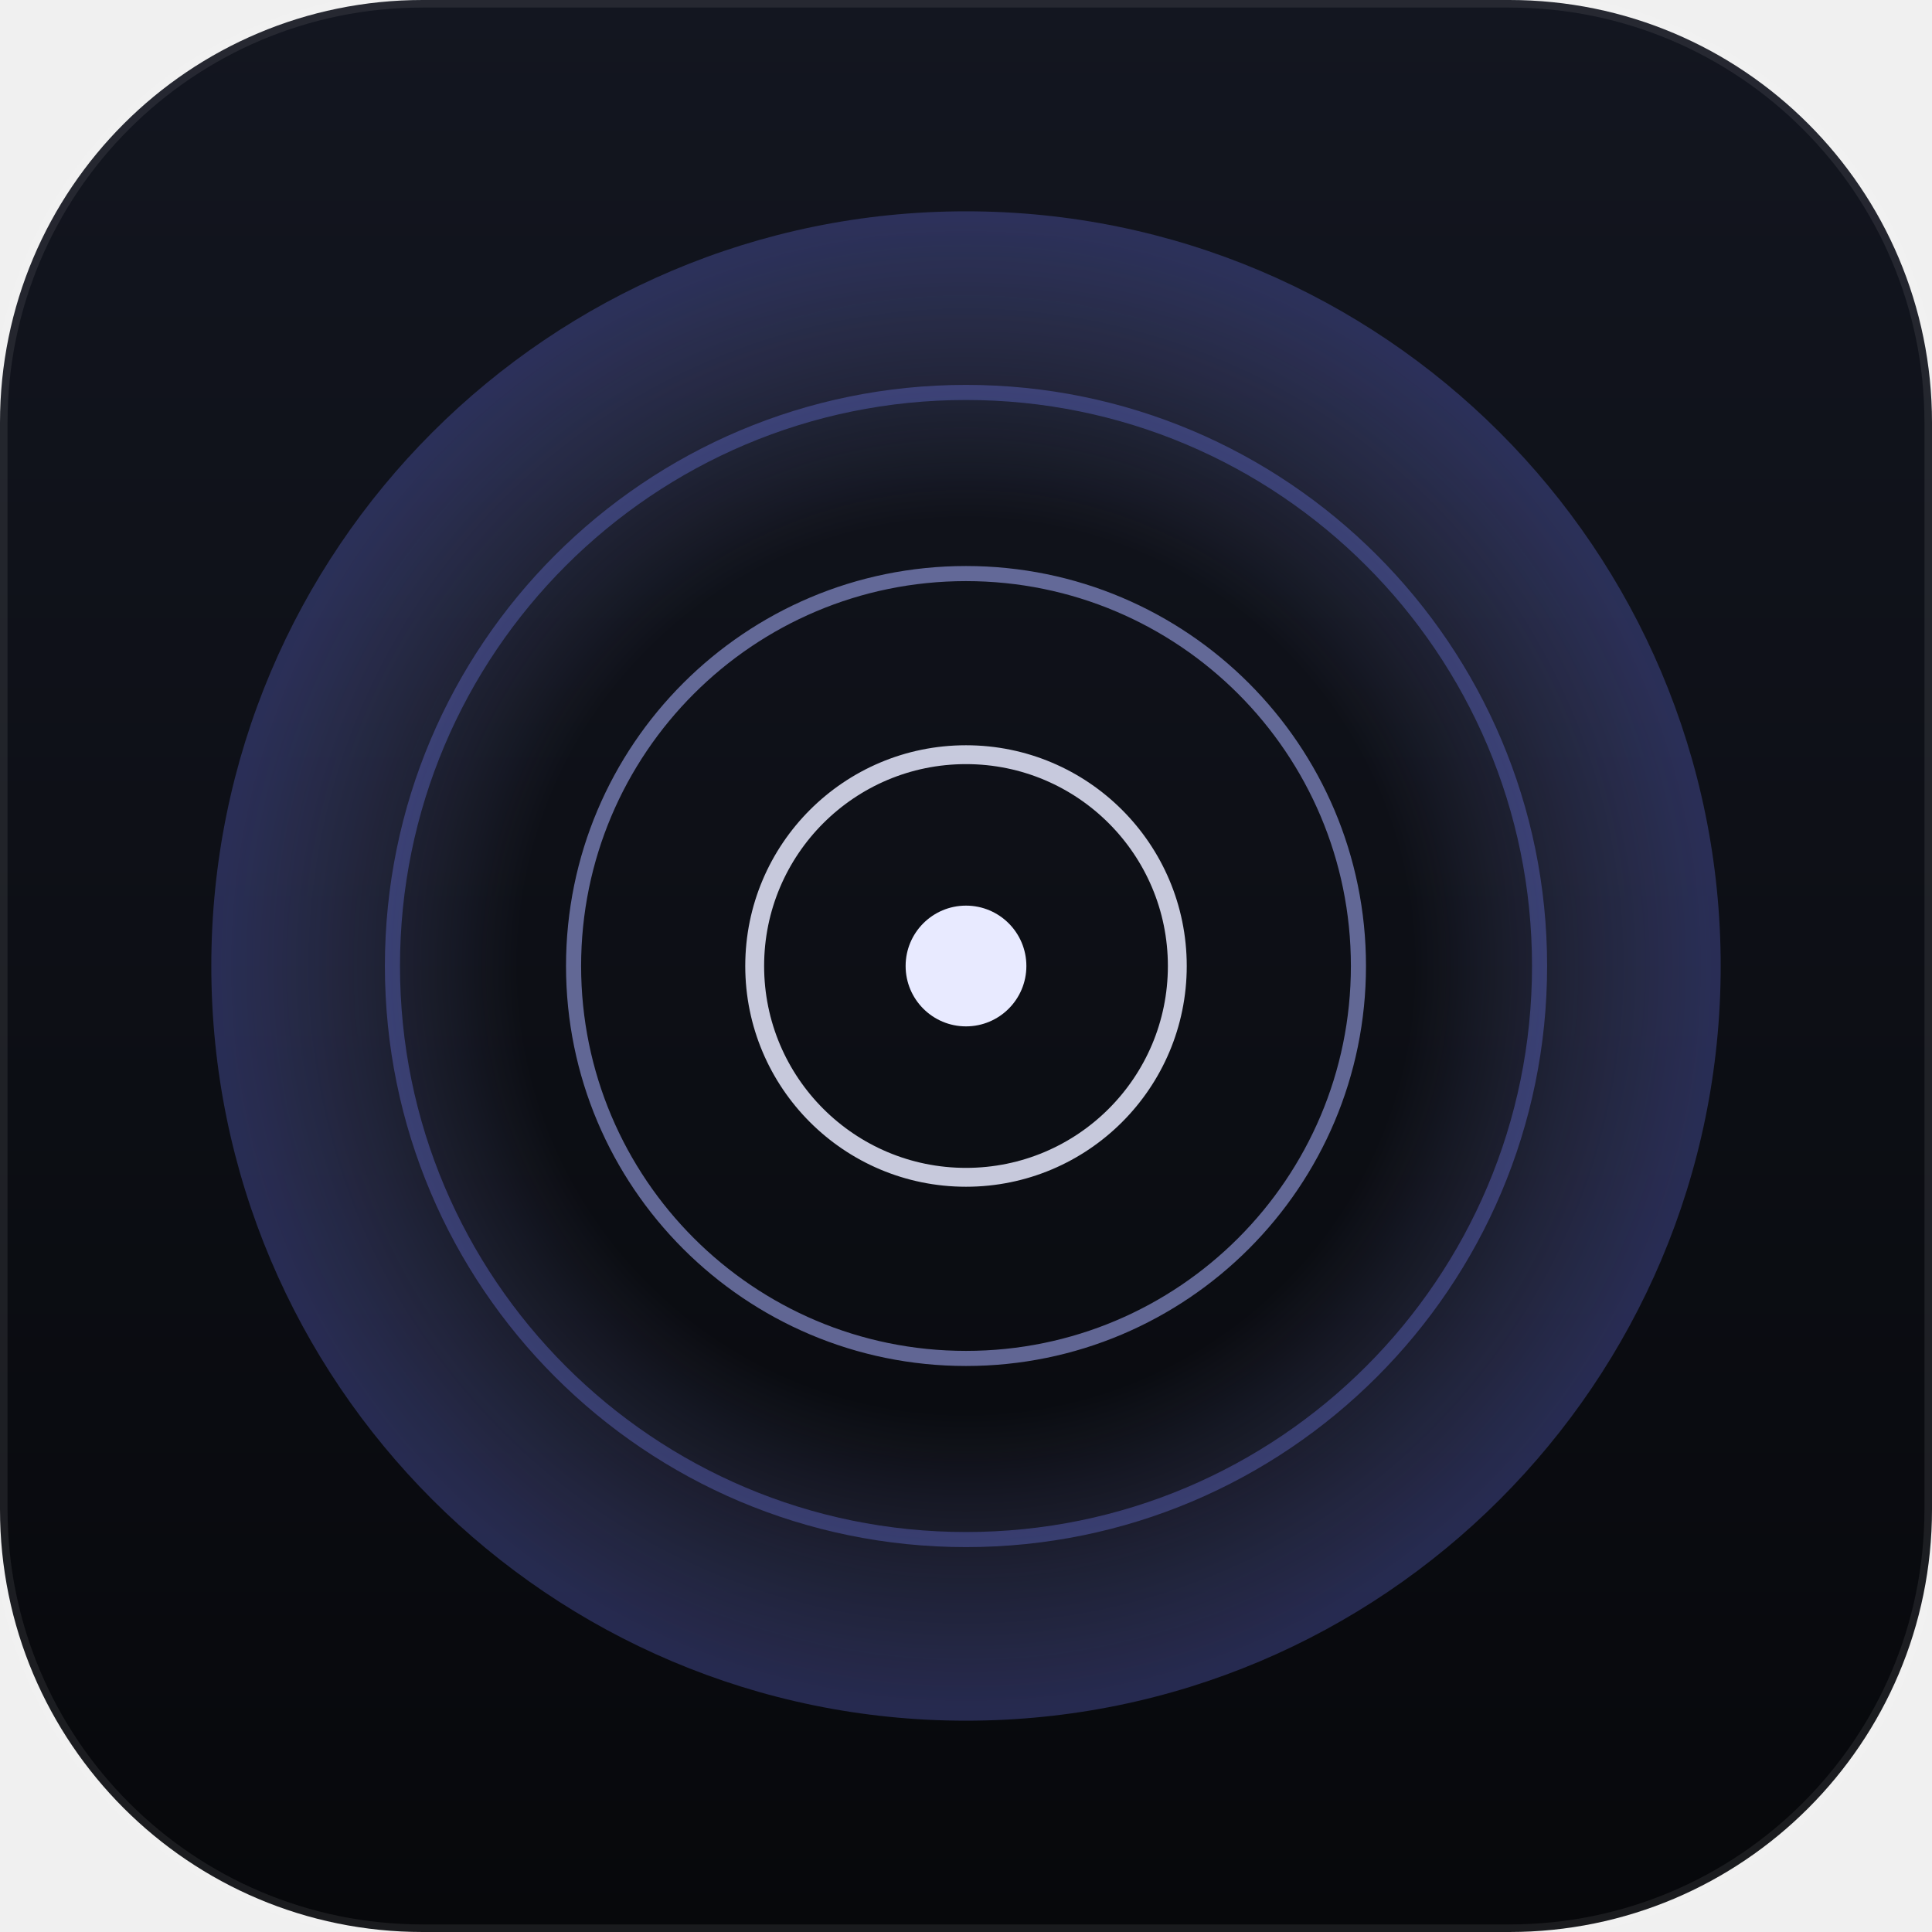
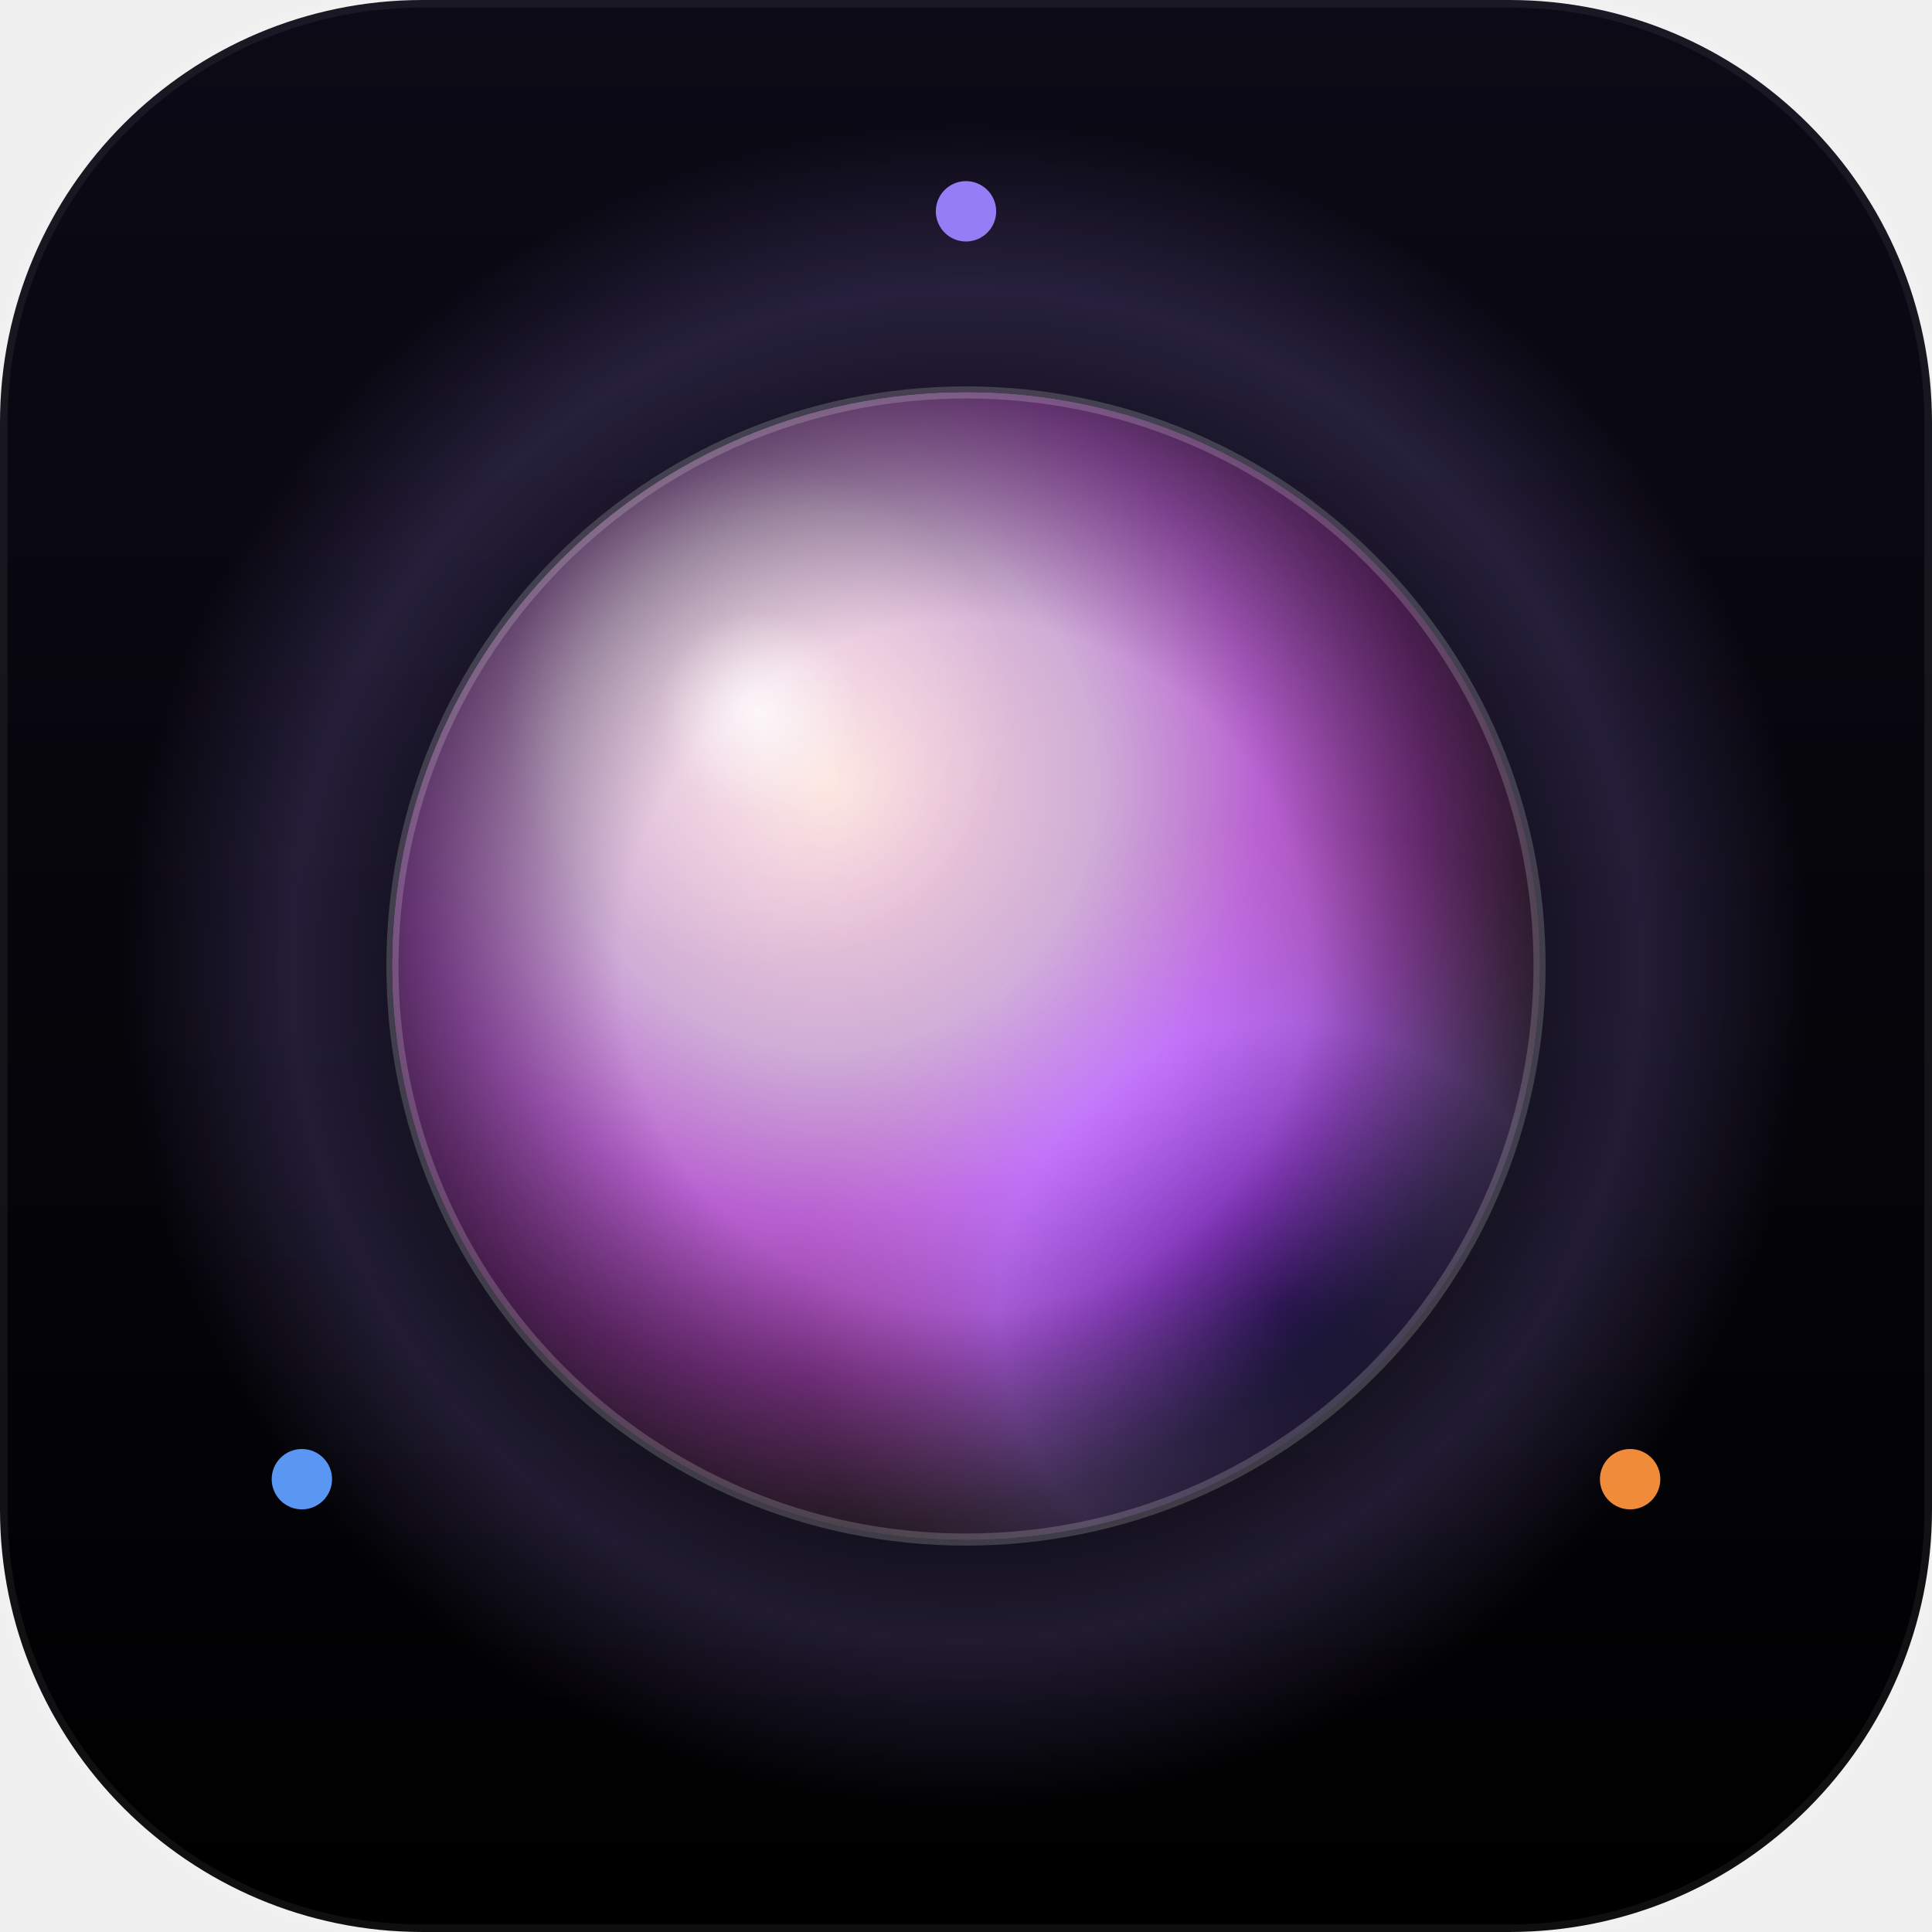
<svg xmlns="http://www.w3.org/2000/svg" viewBox="0 0 128 128" width="128" height="128">
  <defs>
-     <linearGradient id="focus-bg" x1="0%" y1="0%" x2="0%" y2="100%">
-       <stop offset="0%" stop-color="#131620" />
-       <stop offset="100%" stop-color="#07080B" />
+     <linearGradient id="bg" x1="0%" y1="0%" x2="0%" y2="100%">
+       <stop offset="0%" stop-color="#0c0a16" />
+       <stop offset="100%" stop-color="#000000" />
    </linearGradient>
-     <radialGradient id="focus-ring" cx="50%" cy="50%" r="50%">
-       <stop offset="60%" stop-color="#A8B0FF" stop-opacity="0" />
-       <stop offset="100%" stop-color="#6B75E8" stop-opacity="0.3" />
+     <radialGradient id="halo" cx="50%" cy="50%" r="50%">
+       <stop offset="50%" stop-color="#a78bfa" stop-opacity="0" />
+       <stop offset="80%" stop-color="#a78bfa" stop-opacity="0.18" />
+       <stop offset="100%" stop-color="#a78bfa" stop-opacity="0" />
+     </radialGradient>
+     <radialGradient id="orb" cx="38%" cy="34%" r="65%">
+       <stop offset="0%" stop-color="#fdf4ff" />
+       <stop offset="14%" stop-color="#e9d5ff" />
+       <stop offset="36%" stop-color="#c4b5fd" />
+       <stop offset="58%" stop-color="#a855f7" />
+       <stop offset="80%" stop-color="#6b21a8" />
+       <stop offset="100%" stop-color="#1e1b4b" />
+     </radialGradient>
+     <radialGradient id="highlight" cx="32%" cy="28%" r="22%">
+       <stop offset="0%" stop-color="#ffffff" stop-opacity="0.85" />
+       <stop offset="40%" stop-color="#ffffff" stop-opacity="0.25" />
+       <stop offset="100%" stop-color="#ffffff" stop-opacity="0" />
+     </radialGradient>
+     <radialGradient id="warmEdge" cx="78%" cy="80%" r="42%">
+       <stop offset="0%" stop-color="#f0abfc" stop-opacity="0" />
+       <stop offset="60%" stop-color="#f0abfc" stop-opacity="0.35" />
+       <stop offset="100%" stop-color="#fb923c" stop-opacity="0.2" />
+     </radialGradient>
+     <radialGradient id="depth" cx="50%" cy="50%" r="50%">
+       <stop offset="60%" stop-color="#000000" stop-opacity="0" />
+       <stop offset="100%" stop-color="#000000" stop-opacity="0.5" />
    </radialGradient>
  </defs>
-   <rect x="0" y="0" width="128" height="128" rx="28" fill="url(#focus-bg)" />
-   <rect x="0" y="0" width="128" height="128" rx="28" fill="none" stroke="#FFFFFF" stroke-opacity="0.08" stroke-width="1" />
-   <circle cx="64" cy="64" r="38" fill="none" stroke="#6B75E8" stroke-opacity="0.35" stroke-width="1" />
-   <circle cx="64" cy="64" r="26" fill="none" stroke="#A8B0FF" stroke-opacity="0.55" stroke-width="1" />
-   <circle cx="64" cy="64" r="14" fill="none" stroke="#E8EAFF" stroke-opacity="0.85" stroke-width="1.25" />
-   <circle cx="64" cy="64" r="4" fill="#E8EAFF" />
-   <circle cx="64" cy="64" r="50" fill="url(#focus-ring)" />
+   <rect x="0" y="0" width="128" height="128" rx="28" fill="url(#bg)" />
+   <rect x="0" y="0" width="128" height="128" rx="28" fill="none" stroke="#ffffff" stroke-opacity="0.06" stroke-width="1" />
+   <circle cx="64" cy="64" r="56" fill="url(#halo)" />
+   <circle cx="64" cy="64" r="38" fill="url(#orb)" />
+   <circle cx="64" cy="64" r="38" fill="url(#warmEdge)" />
+   <circle cx="64" cy="64" r="38" fill="url(#depth)" />
+   <circle cx="64" cy="64" r="38" fill="url(#highlight)" />
+   <circle cx="64" cy="64" r="38" fill="none" stroke="#ffffff" stroke-opacity="0.18" stroke-width="0.8" />
+   <circle cx="64" cy="14" r="2" fill="#9b82ff" opacity="0.95" />
+   <circle cx="20" cy="98" r="2" fill="#5e9eff" opacity="0.95" />
+   <circle cx="108" cy="98" r="2" fill="#fb923c" opacity="0.95" />
</svg>
